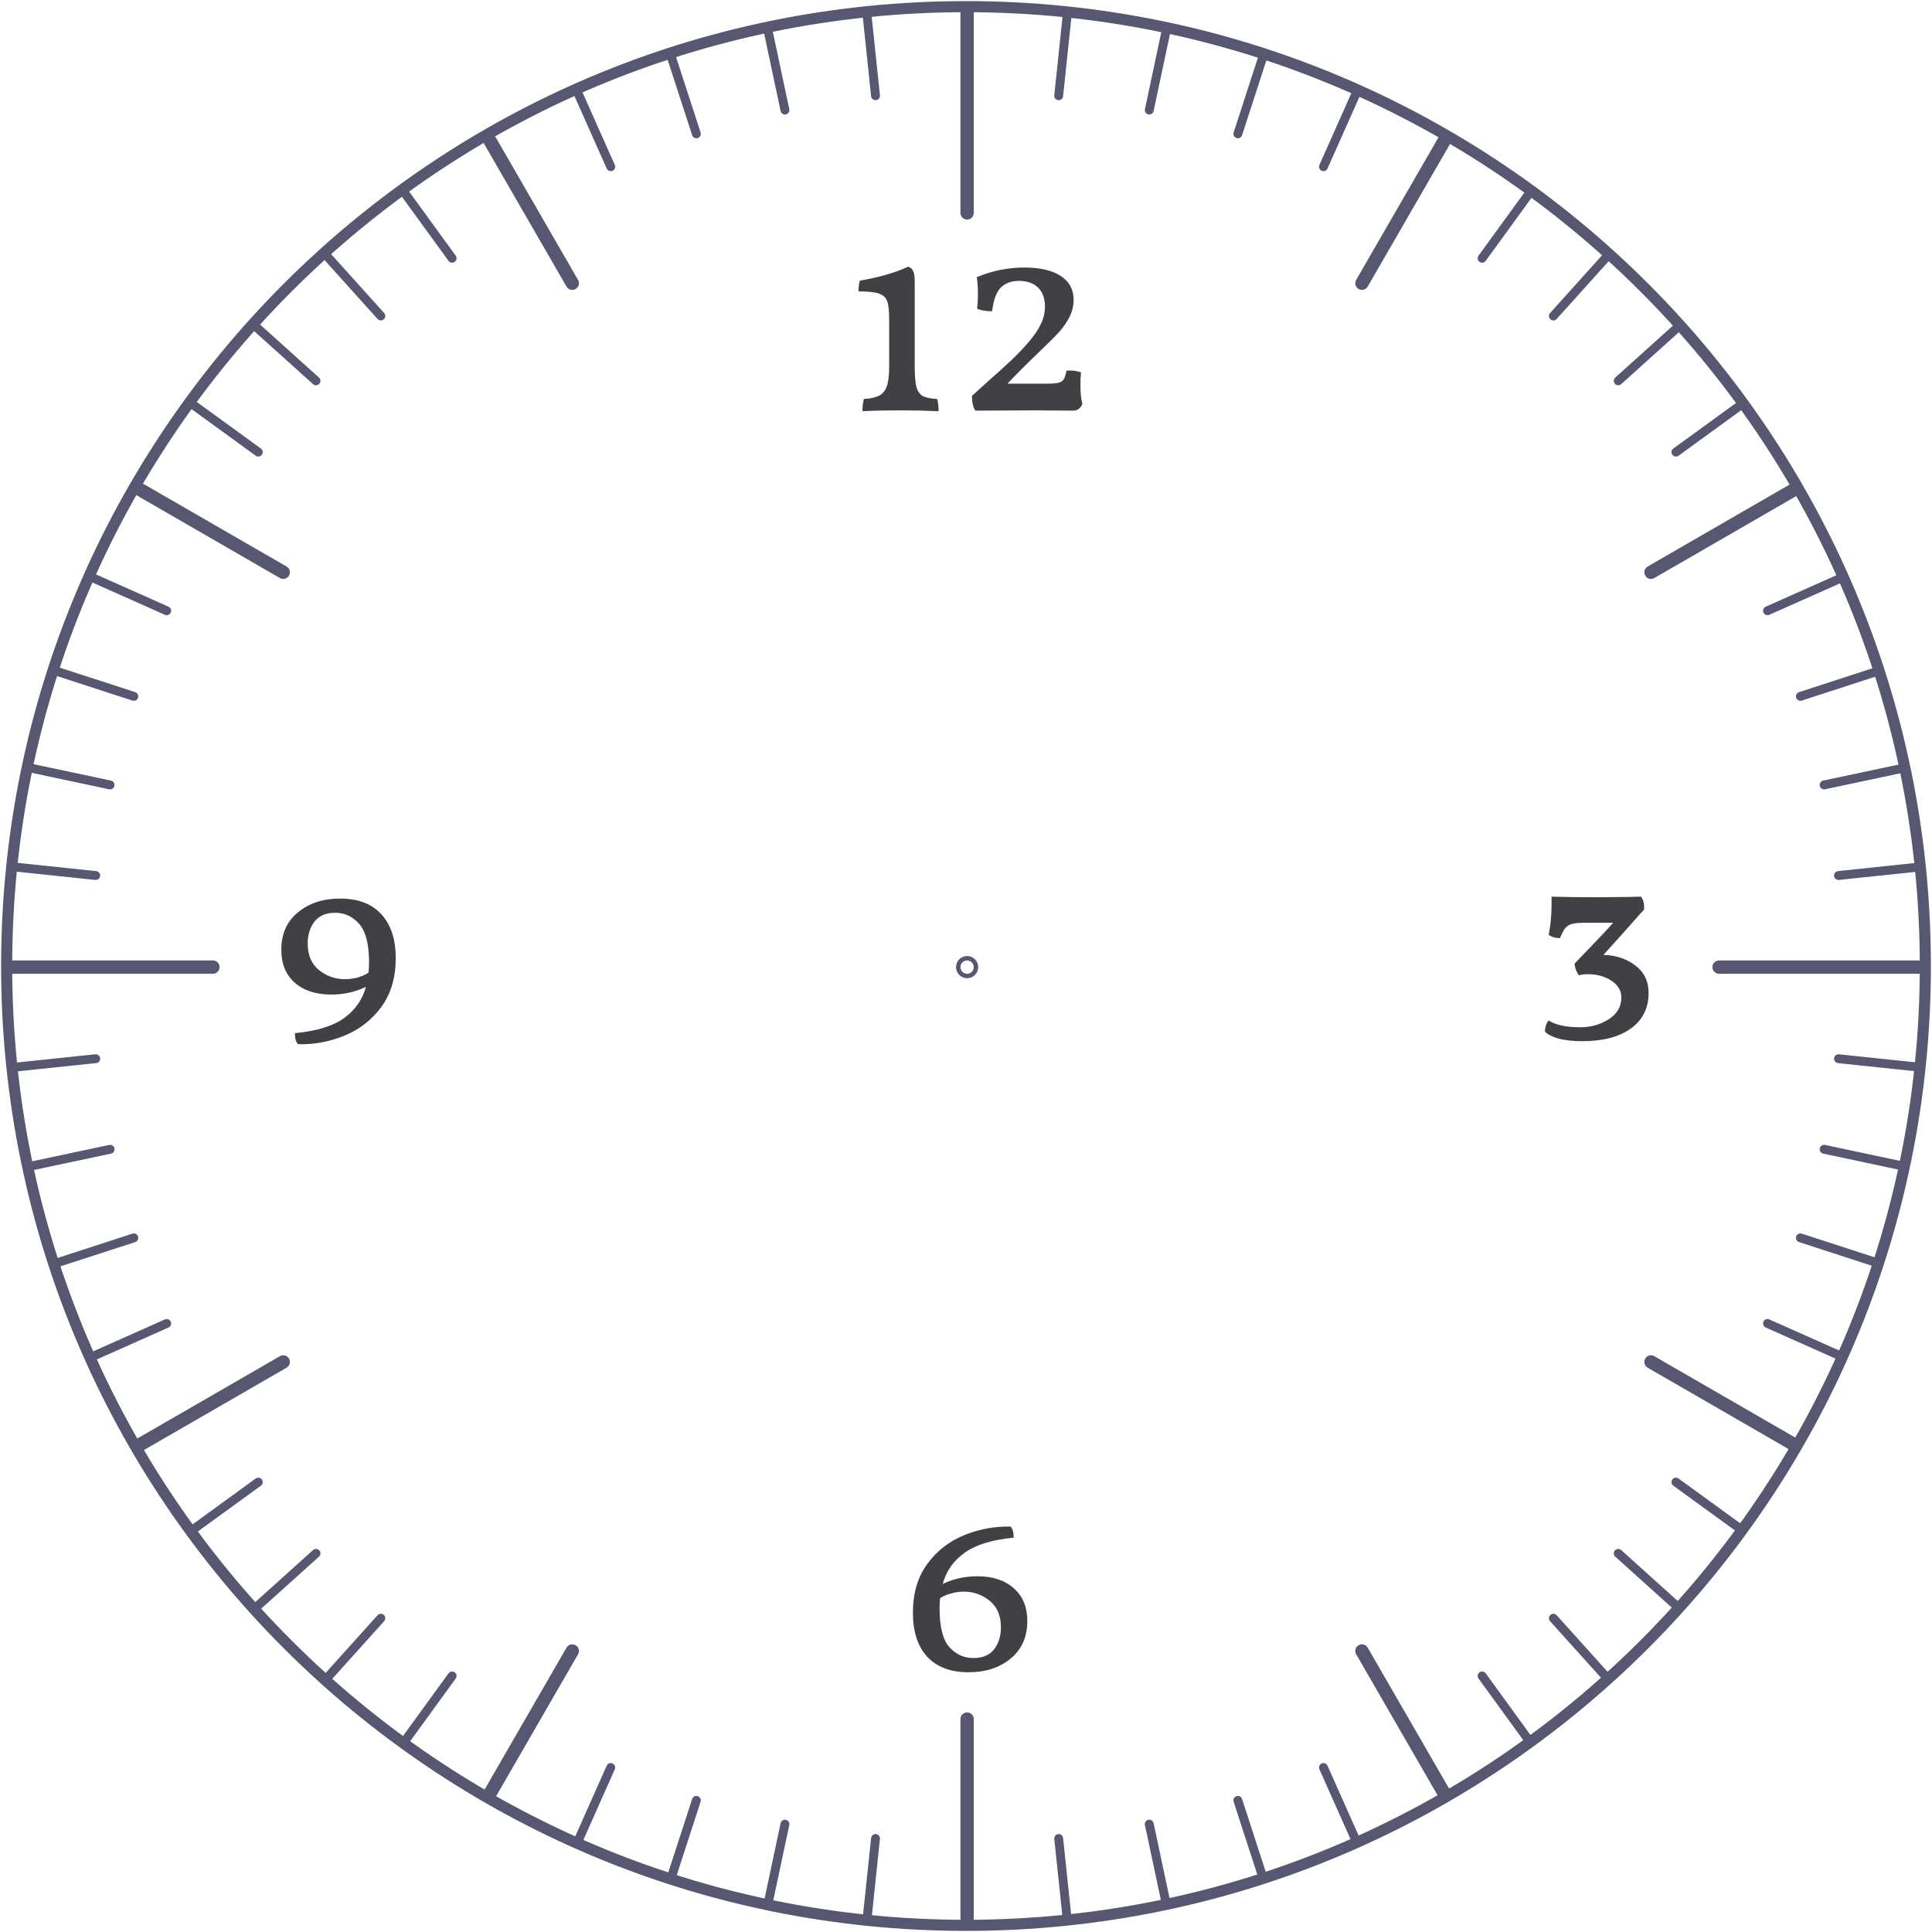
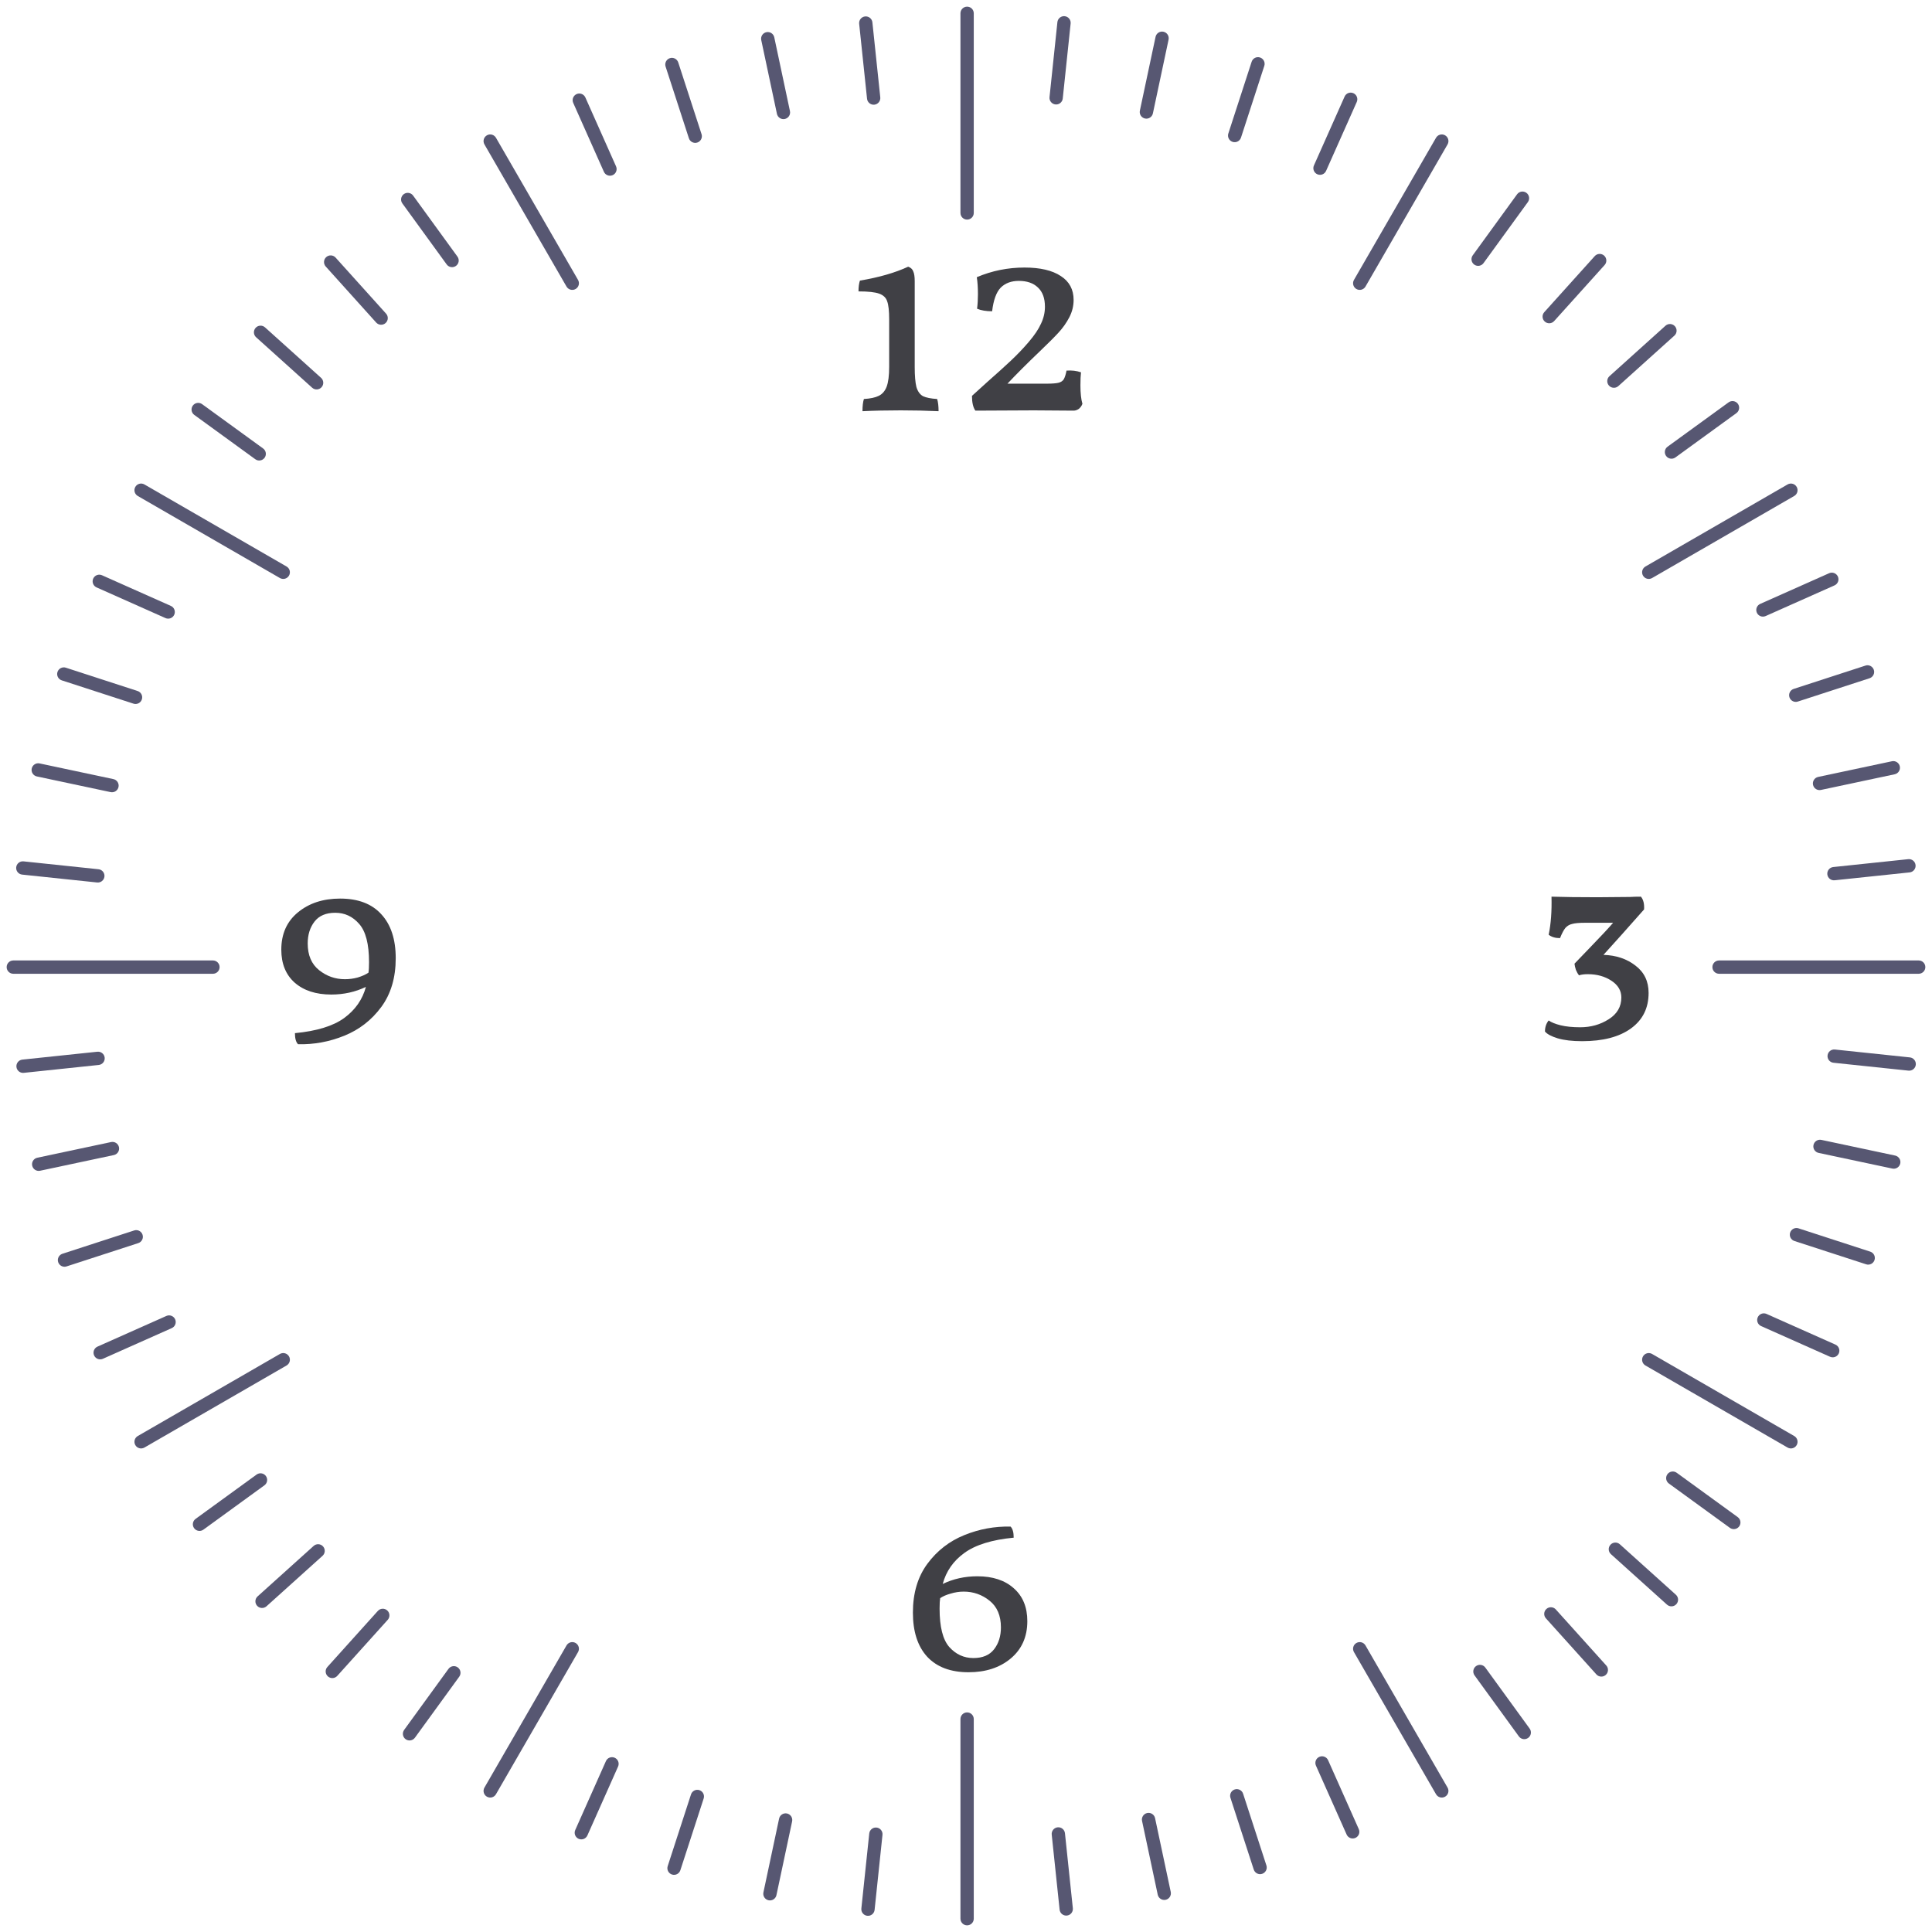
<svg xmlns="http://www.w3.org/2000/svg" viewBox="0 0 871 871" fill="none">
-   <circle cx="435.5" cy="435.5" r="432.5" stroke="#575772" stroke-width="5" />
-   <circle cx="436" cy="436" r="4" stroke="#575772" stroke-width="2" />
  <rect x="433" y="3" width="6" height="96" rx="3" fill="#575772" />
  <rect x="868" y="433" width="6" height="96" rx="3" transform="rotate(90 868 433)" fill="#575772" />
  <rect x="439" y="868" width="6" height="96" rx="3" transform="rotate(180 439 868)" fill="#575772" />
-   <rect x="3" y="439" width="6" height="96" rx="3" transform="rotate(-90 3 439)" fill="#575772" />
-   <rect x="479.272" y="5.163" width="4" height="40" rx="2" transform="rotate(6 479.272 5.16296)" fill="#575772" />
-   <rect x="524.069" y="12.046" width="4" height="40" rx="2" transform="rotate(12 524.069 12.0463)" fill="#575772" />
-   <rect x="567.902" y="23.575" width="4" height="40" rx="2" transform="rotate(18 567.902 23.5745)" fill="#575772" />
-   <rect x="610.29" y="39.621" width="4" height="40" rx="2" transform="rotate(24 610.29 39.6213)" fill="#575772" />
-   <rect x="649.902" y="59.511" width="6" height="80" rx="3" transform="rotate(30 649.902 59.511)" fill="#575772" />
-   <rect x="688.893" y="84.52" width="4" height="40" rx="2" transform="rotate(36 688.893 84.5201)" fill="#575772" />
-   <rect x="724.247" y="112.88" width="4" height="40" rx="2" transform="rotate(42 724.247 112.88)" fill="#575772" />
-   <rect x="756.443" y="144.78" width="4" height="40" rx="2" transform="rotate(48 756.443 144.78)" fill="#575772" />
-   <rect x="785.129" y="179.871" width="4" height="40" rx="2" transform="rotate(54 785.129 179.871)" fill="#575772" />
-   <rect x="809.489" y="216.902" width="6" height="80" rx="3" transform="rotate(60 809.489 216.902)" fill="#575772" />
-   <rect x="830.752" y="258.056" width="4" height="40" rx="2" transform="rotate(66 830.752 258.056)" fill="#575772" />
-   <rect x="847.189" y="300.294" width="4" height="40" rx="2" transform="rotate(72 847.189 300.294)" fill="#575772" />
-   <rect x="859.122" y="344.018" width="4" height="40" rx="2" transform="rotate(78 859.122 344.018)" fill="#575772" />
-   <rect x="866.419" y="388.75" width="4" height="40" rx="2" transform="rotate(84 866.419 388.75)" fill="#575772" />
-   <rect x="866.837" y="479.272" width="4" height="40" rx="2" transform="rotate(96 866.837 479.272)" fill="#575772" />
-   <rect x="859.954" y="524.069" width="4" height="40" rx="2" transform="rotate(102 859.954 524.069)" fill="#575772" />
-   <rect x="848.426" y="567.902" width="4" height="40" rx="2" transform="rotate(108 848.426 567.902)" fill="#575772" />
-   <rect x="832.379" y="610.29" width="4" height="40" rx="2" transform="rotate(114 832.379 610.29)" fill="#575772" />
-   <rect x="812.489" y="649.902" width="6" height="80" rx="3" transform="rotate(120 812.489 649.902)" fill="#575772" />
-   <rect x="787.48" y="688.893" width="4" height="40" rx="2" transform="rotate(126 787.48 688.893)" fill="#575772" />
-   <rect x="759.12" y="724.247" width="4" height="40" rx="2" transform="rotate(132 759.12 724.247)" fill="#575772" />
-   <rect x="727.22" y="756.443" width="4" height="40" rx="2" transform="rotate(138 727.22 756.443)" fill="#575772" />
-   <rect x="692.129" y="785.129" width="4" height="40" rx="2" transform="rotate(144 692.129 785.129)" fill="#575772" />
-   <rect x="655.098" y="809.489" width="6" height="80" rx="3" transform="rotate(150 655.098 809.489)" fill="#575772" />
-   <rect x="613.944" y="830.752" width="4" height="40" rx="2" transform="rotate(156 613.944 830.752)" fill="#575772" />
-   <rect x="571.707" y="847.189" width="4" height="40" rx="2" transform="rotate(162 571.707 847.189)" fill="#575772" />
-   <rect x="527.982" y="859.122" width="4" height="40" rx="2" transform="rotate(168 527.982 859.122)" fill="#575772" />
-   <rect x="483.25" y="866.419" width="4" height="40" rx="2" transform="rotate(174 483.25 866.419)" fill="#575772" />
-   <rect x="392.728" y="866.837" width="4" height="40" rx="2" transform="rotate(-174 392.728 866.837)" fill="#575772" />
-   <rect x="347.931" y="859.954" width="4" height="40" rx="2" transform="rotate(-168 347.931 859.954)" fill="#575772" />
-   <rect x="304.098" y="848.426" width="4" height="40" rx="2" transform="rotate(-162 304.098 848.426)" fill="#575772" />
-   <rect x="261.71" y="832.379" width="4" height="40" rx="2" transform="rotate(-156 261.71 832.379)" fill="#575772" />
-   <rect x="222.098" y="812.489" width="6" height="80" rx="3" transform="rotate(-150 222.098 812.489)" fill="#575772" />
-   <rect x="183.107" y="787.48" width="4" height="40" rx="2" transform="rotate(-144 183.107 787.48)" fill="#575772" />
-   <rect x="147.753" y="759.12" width="4" height="40" rx="2" transform="rotate(-138 147.753 759.12)" fill="#575772" />
-   <rect x="115.557" y="727.22" width="4" height="40" rx="2" transform="rotate(-132 115.557 727.22)" fill="#575772" />
-   <rect x="86.871" y="692.129" width="4" height="40" rx="2" transform="rotate(-126 86.8713 692.129)" fill="#575772" />
-   <rect x="62.511" y="655.098" width="6" height="80" rx="3" transform="rotate(-120 62.511 655.098)" fill="#575772" />
-   <rect x="41.248" y="613.944" width="4" height="40" rx="2" transform="rotate(-114 41.2483 613.944)" fill="#575772" />
-   <rect x="24.811" y="571.706" width="4" height="40" rx="2" transform="rotate(-108 24.8105 571.706)" fill="#575772" />
-   <rect x="12.878" y="527.982" width="4" height="40" rx="2" transform="rotate(-102 12.8779 527.982)" fill="#575772" />
-   <rect x="5.581" y="483.25" width="4" height="40" rx="2" transform="rotate(-96 5.58112 483.25)" fill="#575772" />
-   <rect x="5.163" y="392.728" width="4" height="40" rx="2" transform="rotate(-84 5.16296 392.728)" fill="#575772" />
-   <rect x="12.046" y="347.931" width="4" height="40" rx="2" transform="rotate(-78 12.0463 347.931)" fill="#575772" />
-   <rect x="23.575" y="304.098" width="4" height="40" rx="2" transform="rotate(-72 23.5745 304.098)" fill="#575772" />
-   <rect x="39.621" y="261.71" width="4" height="40" rx="2" transform="rotate(-66 39.6213 261.71)" fill="#575772" />
-   <rect x="59.511" y="222.098" width="6" height="80" rx="3" transform="rotate(-60 59.511 222.098)" fill="#575772" />
-   <rect x="84.52" y="183.107" width="4" height="40" rx="2" transform="rotate(-54 84.5201 183.107)" fill="#575772" />
-   <rect x="112.88" y="147.753" width="4" height="40" rx="2" transform="rotate(-48 112.88 147.753)" fill="#575772" />
-   <rect x="144.78" y="115.557" width="4" height="40" rx="2" transform="rotate(-42 144.78 115.557)" fill="#575772" />
-   <rect x="179.871" y="86.871" width="4" height="40" rx="2" transform="rotate(-36 179.871 86.8713)" fill="#575772" />
-   <rect x="216.902" y="62.511" width="6" height="80" rx="3" transform="rotate(-30 216.902 62.511)" fill="#575772" />
-   <rect x="258.056" y="41.248" width="4" height="40" rx="2" transform="rotate(-24 258.056 41.2483)" fill="#575772" />
-   <rect x="300.294" y="24.811" width="4" height="40" rx="2" transform="rotate(-18 300.294 24.8105)" fill="#575772" />
-   <rect x="344.018" y="12.878" width="4" height="40" rx="2" transform="rotate(-12 344.018 12.8779)" fill="#575772" />
-   <rect x="388.75" y="5.581" width="4" height="40" rx="2" transform="rotate(-6 388.75 5.58105)" fill="#575772" />
-   <path d="M400.862 143.912C400.862 140.157 400.563 137.469 399.966 135.848C399.454 134.227 398.259 133.075 396.382 132.392C394.504 131.709 391.39 131.368 387.038 131.368C387.038 129.405 387.251 127.784 387.678 126.504C396.296 125.053 403.55 122.963 409.438 120.232C410.632 120.659 411.4 121.384 411.742 122.408C412.168 123.347 412.382 124.797 412.382 126.76V165.416C412.382 169.427 412.638 172.456 413.15 174.504C413.747 176.467 414.728 177.832 416.094 178.6C417.544 179.283 419.678 179.709 422.494 179.88C422.92 181.245 423.134 183.08 423.134 185.384C417.758 185.128 412.083 185 406.11 185C399.624 185 393.864 185.128 388.83 185.384C388.83 183.08 389.043 181.245 389.47 179.88C392.371 179.709 394.59 179.24 396.126 178.472C397.747 177.704 398.942 176.339 399.71 174.376C400.478 172.328 400.862 169.341 400.862 165.416V143.912ZM487.344 167.848C487.173 169.299 487.088 171.261 487.088 173.736C487.088 177.235 487.386 180.008 487.984 182.056C487.642 182.995 487.088 183.763 486.32 184.36C485.552 184.872 484.784 185.128 484.016 185.128L466.096 185L439.728 185.128C438.704 183.677 438.192 181.459 438.192 178.472L445.104 172.2C449.37 168.445 452.912 165.245 455.728 162.6C458.629 159.869 461.317 157.053 463.792 154.152C466.352 151.165 468.186 148.435 469.296 145.96C470.49 143.485 471.088 140.925 471.088 138.28C471.088 134.44 470.021 131.539 467.888 129.576C465.84 127.613 462.981 126.632 459.312 126.632C455.898 126.632 453.168 127.656 451.12 129.704C449.157 131.752 447.877 135.293 447.28 140.328C444.549 140.328 442.288 139.944 440.496 139.176C440.752 137.128 440.88 134.952 440.88 132.648C440.88 129.661 440.709 127.101 440.368 124.968C447.194 122.067 454.362 120.616 461.872 120.616C468.954 120.616 474.416 121.896 478.256 124.456C482.096 126.931 484.016 130.515 484.016 135.208C484.016 137.939 483.376 140.541 482.096 143.016C480.816 145.491 479.194 147.795 477.232 149.928C475.269 152.061 472.41 154.92 468.656 158.504C462.938 163.965 458.117 168.787 454.192 172.968H471.856C474.245 172.968 475.994 172.84 477.104 172.584C478.213 172.328 479.024 171.816 479.536 171.048C480.048 170.195 480.474 168.872 480.816 167.08C483.205 166.909 485.381 167.165 487.344 167.848Z" fill="#404045" />
-   <path d="M722.884 430.484C728.601 430.655 733.423 432.276 737.348 435.348C741.273 438.335 743.236 442.431 743.236 447.636C743.236 454.463 740.591 459.796 735.3 463.636C730.009 467.476 722.671 469.396 713.284 469.396C708.847 469.396 705.177 468.969 702.276 468.116C699.46 467.263 697.54 466.239 696.516 465.044C696.516 463.081 697.071 461.417 698.18 460.052C699.375 460.905 701.167 461.631 703.556 462.228C706.031 462.825 708.975 463.124 712.388 463.124C717.167 463.124 721.433 461.929 725.188 459.54C729.028 457.151 730.948 453.865 730.948 449.684C730.948 446.612 729.455 444.095 726.468 442.132C723.481 440.169 719.94 439.188 715.844 439.188C714.223 439.188 712.9 439.359 711.876 439.7C711.364 439.103 710.895 438.292 710.468 437.268C710.127 436.244 709.913 435.305 709.828 434.452L716.356 427.668C721.647 422.207 725.273 418.324 727.236 416.02H714.436C711.876 416.02 709.999 416.191 708.804 416.532C707.609 416.788 706.585 417.385 705.732 418.324C704.964 419.263 704.153 420.799 703.3 422.932C701.167 422.932 699.46 422.42 698.18 421.396C699.204 416.532 699.631 410.815 699.46 404.244C704.921 404.415 711.833 404.5 720.196 404.5L734.916 404.372C736.281 404.287 737.903 404.244 739.78 404.244C740.889 405.609 741.359 407.529 741.188 410.004L731.076 421.396C727.151 425.748 724.42 428.777 722.884 430.484Z" fill="#404045" />
-   <path d="M440.62 710.632C447.532 710.632 452.993 712.424 457.004 716.008C461.1 719.592 463.148 724.541 463.148 730.856C463.148 737.939 460.63 743.571 455.596 747.752C450.646 751.848 444.332 753.896 436.652 753.896C428.545 753.896 422.316 751.549 417.964 746.856C413.697 742.163 411.564 735.549 411.564 727.016C411.564 718.227 413.74 710.888 418.092 705C422.444 699.112 427.99 694.803 434.732 692.072C441.473 689.341 448.428 688.061 455.596 688.232C456.534 689.171 457.004 690.835 457.004 693.224C447.19 694.163 439.766 696.467 434.732 700.136C429.782 703.72 426.54 708.371 425.003 714.088C429.782 711.784 434.988 710.632 440.62 710.632ZM438.828 747.496C443.009 747.496 446.124 746.173 448.172 743.528C450.22 740.883 451.244 737.597 451.244 733.672C451.244 728.381 449.537 724.371 446.124 721.64C442.71 718.909 438.828 717.544 434.476 717.544C432.513 717.544 430.55 717.843 428.588 718.44C426.71 718.952 425.132 719.635 423.852 720.488C423.681 721.512 423.596 723.091 423.596 725.224C423.596 733.416 425.046 739.176 427.948 742.504C430.934 745.832 434.561 747.496 438.828 747.496Z" fill="#404045" />
-   <path d="M153.316 405.104C161.422 405.104 167.609 407.451 171.876 412.144C176.228 416.837 178.404 423.451 178.404 431.984C178.404 440.773 176.228 448.112 171.876 454C167.524 459.888 161.977 464.197 155.236 466.928C148.494 469.659 141.54 470.939 134.372 470.768C133.433 469.829 132.964 468.165 132.964 465.776C142.777 464.837 150.158 462.576 155.108 458.992C160.142 455.323 163.428 450.629 164.964 444.912C160.185 447.216 154.98 448.368 149.348 448.368C142.436 448.368 136.932 446.576 132.836 442.992C128.825 439.408 126.82 434.459 126.82 428.144C126.82 421.061 129.294 415.472 134.244 411.376C139.278 407.195 145.636 405.104 153.316 405.104ZM155.492 441.456C157.454 441.456 159.374 441.2 161.252 440.688C163.214 440.091 164.836 439.365 166.116 438.512C166.286 437.488 166.372 435.909 166.372 433.776C166.372 425.584 164.878 419.824 161.892 416.496C158.99 413.168 155.406 411.504 151.14 411.504C146.958 411.504 143.844 412.827 141.796 415.472C139.748 418.117 138.724 421.403 138.724 425.328C138.724 430.619 140.43 434.629 143.844 437.36C147.257 440.091 151.14 441.456 155.492 441.456Z" fill="#404045" />
+   <rect x="3" y="439" width="6" height="96" rx="3" transform="rotate(-90 2.99994 439)" fill="#575772" />
+   <rect x="59.511" y="222.098" width="6" height="80" rx="3" transform="rotate(-60 59.5109 222.098)" fill="#575772" />
+   <rect x="216.902" y="62.511" width="6" height="80" rx="3" transform="rotate(-30 216.902 62.5112)" fill="#575772" />
+   <rect x="387.02" y="7.724" width="6" height="40" rx="3" transform="rotate(-6 387.02 7.72424)" fill="#575772" />
+   <rect x="342.57" y="15.135" width="6" height="40" rx="3" transform="rotate(-12 342.57 15.1351)" fill="#575772" />
+   <rect x="299.139" y="27.152" width="6" height="40" rx="3" transform="rotate(-18 299.139 27.1517)" fill="#575772" />
+   <rect x="257.202" y="43.642" width="6" height="40" rx="3" transform="rotate(-24 257.202 43.6422)" fill="#575772" />
+   <rect x="179.627" y="89.276" width="6" height="40" rx="3" transform="rotate(-36 179.627 89.2756)" fill="#575772" />
+   <rect x="144.838" y="117.918" width="6" height="40" rx="3" transform="rotate(-42 144.838 117.918)" fill="#575772" />
+   <rect x="113.234" y="150.04" width="6" height="40" rx="3" transform="rotate(-48 113.234 150.04)" fill="#575772" />
+   <rect x="85.161" y="185.29" width="6" height="40" rx="3" transform="rotate(-54 85.1607 185.29)" fill="#575772" />
+   <rect x="40.795" y="263.597" width="6" height="40" rx="3" transform="rotate(-66 40.7949 263.597)" fill="#575772" />
+   <rect x="24.988" y="305.797" width="6" height="40" rx="3" transform="rotate(-72 24.9883 305.797)" fill="#575772" />
+   <rect x="13.68" y="349.418" width="6" height="40" rx="3" transform="rotate(-78 13.6795 349.418)" fill="#575772" />
+   <rect x="6.992" y="393.981" width="6" height="40" rx="3" transform="rotate(-84 6.99213 393.981)" fill="#575772" />
+   <path d="M400.861 143.912C400.861 140.158 400.563 137.47 399.965 135.848C399.453 134.227 398.259 133.075 396.381 132.392C394.504 131.71 391.389 131.368 387.037 131.368C387.037 129.406 387.251 127.784 387.677 126.504C396.296 125.054 403.549 122.963 409.437 120.232C410.632 120.659 411.4 121.384 411.741 122.408C412.168 123.347 412.381 124.798 412.381 126.76V165.416C412.381 169.427 412.637 172.456 413.149 174.504C413.747 176.467 414.728 177.832 416.093 178.6C417.544 179.283 419.677 179.71 422.493 179.88C422.92 181.246 423.133 183.08 423.133 185.384C417.757 185.128 412.083 185 406.109 185C399.624 185 393.864 185.128 388.829 185.384C388.829 183.08 389.043 181.246 389.469 179.88C392.371 179.71 394.589 179.24 396.125 178.472C397.747 177.704 398.941 176.339 399.709 174.376C400.477 172.328 400.861 169.342 400.861 165.416V143.912ZM487.343 167.848C487.173 169.299 487.087 171.262 487.087 173.736C487.087 177.235 487.386 180.008 487.983 182.056C487.642 182.995 487.087 183.763 486.319 184.36C485.551 184.872 484.783 185.128 484.015 185.128L466.095 185L439.727 185.128C438.703 183.678 438.191 181.459 438.191 178.472L445.103 172.2C449.37 168.446 452.911 165.246 455.727 162.6C458.629 159.87 461.317 157.054 463.791 154.152C466.351 151.166 468.186 148.435 469.295 145.96C470.49 143.486 471.087 140.926 471.087 138.28C471.087 134.44 470.021 131.539 467.887 129.576C465.839 127.614 462.981 126.632 459.311 126.632C455.898 126.632 453.167 127.656 451.119 129.704C449.157 131.752 447.877 135.294 447.279 140.328C444.549 140.328 442.287 139.944 440.495 139.176C440.751 137.128 440.879 134.952 440.879 132.648C440.879 129.662 440.709 127.102 440.367 124.968C447.194 122.067 454.362 120.616 461.871 120.616C468.954 120.616 474.415 121.896 478.255 124.456C482.095 126.931 484.015 130.515 484.015 135.208C484.015 137.939 483.375 140.542 482.095 143.016C480.815 145.491 479.194 147.795 477.231 149.928C475.269 152.062 472.41 154.92 468.655 158.504C462.938 163.966 458.117 168.787 454.191 172.968H471.855C474.245 172.968 475.994 172.84 477.103 172.584C478.213 172.328 479.023 171.816 479.535 171.048C480.047 170.195 480.474 168.872 480.815 167.08C483.205 166.91 485.381 167.166 487.343 167.848Z" fill="#404045" />
+   <path d="M722.884 430.484C728.601 430.655 733.423 432.276 737.348 435.348C741.273 438.335 743.236 442.431 743.236 447.636C743.236 454.463 740.591 459.796 735.3 463.636C730.009 467.476 722.671 469.396 713.284 469.396C708.847 469.396 705.177 468.97 702.276 468.116C699.46 467.263 697.54 466.239 696.516 465.044C696.516 463.082 697.071 461.418 698.18 460.052C699.375 460.906 701.167 461.631 703.556 462.228C706.031 462.826 708.975 463.124 712.388 463.124C717.167 463.124 721.433 461.93 725.188 459.54C729.028 457.151 730.948 453.866 730.948 449.684C730.948 446.612 729.455 444.095 726.468 442.132C723.481 440.17 719.94 439.188 715.844 439.188C714.223 439.188 712.9 439.359 711.876 439.7C711.364 439.103 710.895 438.292 710.468 437.268C710.127 436.244 709.913 435.306 709.828 434.452L716.356 427.668C721.647 422.207 725.273 418.324 727.236 416.02H714.436C711.876 416.02 709.999 416.191 708.804 416.532C707.609 416.788 706.585 417.386 705.732 418.324C704.964 419.263 704.153 420.799 703.3 422.932C701.167 422.932 699.46 422.42 698.18 421.396C699.204 416.532 699.631 410.815 699.46 404.244C704.921 404.415 711.833 404.5 720.196 404.5L734.916 404.372C736.281 404.287 737.903 404.244 739.78 404.244C740.889 405.61 741.359 407.53 741.188 410.004L731.076 421.396C727.151 425.748 724.42 428.778 722.884 430.484Z" fill="#404045" />
+   <path d="M440.619 710.632C447.531 710.632 452.993 712.424 457.003 716.008C461.099 719.592 463.147 724.542 463.147 730.856C463.147 737.939 460.63 743.571 455.595 747.752C450.646 751.848 444.331 753.896 436.651 753.896C428.545 753.896 422.315 751.55 417.963 746.856C413.697 742.163 411.563 735.55 411.563 727.016C411.563 718.227 413.739 710.888 418.091 705C422.443 699.112 427.99 694.803 434.731 692.072C441.473 689.342 448.427 688.062 455.595 688.232C456.534 689.171 457.003 690.835 457.003 693.224C447.19 694.163 439.766 696.467 434.731 700.136C429.782 703.72 426.539 708.371 425.003 714.088C429.782 711.784 434.987 710.632 440.619 710.632ZM438.827 747.496C443.009 747.496 446.123 746.174 448.171 743.528C450.219 740.883 451.243 737.598 451.243 733.672C451.243 728.382 449.537 724.371 446.123 721.64C442.71 718.91 438.827 717.544 434.475 717.544C432.513 717.544 430.55 717.843 428.587 718.44C426.71 718.952 425.131 719.635 423.851 720.488C423.681 721.512 423.595 723.091 423.595 725.224C423.595 733.416 425.046 739.176 427.947 742.504C430.934 745.832 434.561 747.496 438.827 747.496Z" fill="#404045" />
+   <path d="M153.315 405.104C161.422 405.104 167.609 407.451 171.875 412.144C176.227 416.838 178.403 423.451 178.403 431.984C178.403 440.774 176.227 448.112 171.875 454C167.523 459.888 161.977 464.198 155.235 466.928C148.494 469.659 141.539 470.939 134.371 470.768C133.433 469.83 132.963 468.166 132.963 465.776C142.777 464.838 150.158 462.576 155.107 458.992C160.142 455.323 163.427 450.63 164.963 444.912C160.185 447.216 154.979 448.368 149.347 448.368C142.435 448.368 136.931 446.576 132.835 442.992C128.825 439.408 126.819 434.459 126.819 428.144C126.819 421.062 129.294 415.472 134.243 411.376C139.278 407.195 145.635 405.104 153.315 405.104ZM155.491 441.456C157.454 441.456 159.374 441.2 161.251 440.688C163.214 440.091 164.835 439.366 166.115 438.512C166.286 437.488 166.371 435.91 166.371 433.776C166.371 425.584 164.878 419.824 161.891 416.496C158.99 413.168 155.406 411.504 151.139 411.504C146.958 411.504 143.843 412.827 141.795 415.472C139.747 418.118 138.723 421.403 138.723 425.328C138.723 430.619 140.43 434.63 143.843 437.36C147.257 440.091 151.139 441.456 155.491 441.456Z" fill="#404045" />
+   <rect x="648.902" y="59.511" width="6" height="80" rx="3" transform="rotate(30 648.902 59.5112)" fill="#575772" />
+   <rect x="808.489" y="216.902" width="6" height="80" rx="3" transform="rotate(60 808.489 216.902)" fill="#575772" />
+   <rect x="863.276" y="387.02" width="6" height="40" rx="3" transform="rotate(84 863.276 387.02)" fill="#575772" />
+   <rect x="855.865" y="342.571" width="6" height="40" rx="3" transform="rotate(78 855.865 342.571)" fill="#575772" />
+   <rect x="843.848" y="299.14" width="6" height="40" rx="3" transform="rotate(72 843.848 299.14)" fill="#575772" />
+   <rect x="827.358" y="257.203" width="6" height="40" rx="3" transform="rotate(66 827.358 257.203)" fill="#575772" />
+   <rect x="781.724" y="179.627" width="6" height="40" rx="3" transform="rotate(54 781.724 179.627)" fill="#575772" />
+   <rect x="753.082" y="144.838" width="6" height="40" rx="3" transform="rotate(48 753.082 144.838)" fill="#575772" />
+   <rect x="720.96" y="113.234" width="6" height="40" rx="3" transform="rotate(42 720.96 113.234)" fill="#575772" />
+   <rect x="685.71" y="85.161" width="6" height="40" rx="3" transform="rotate(36 685.71 85.161)" fill="#575772" />
+   <rect x="607.403" y="40.795" width="6" height="40" rx="3" transform="rotate(24 607.403 40.7952)" fill="#575772" />
+   <rect x="565.203" y="24.989" width="6" height="40" rx="3" transform="rotate(18 565.203 24.9886)" fill="#575772" />
+   <rect x="521.582" y="13.68" width="6" height="40" rx="3" transform="rotate(12 521.582 13.6798)" fill="#575772" />
+   <rect x="477.019" y="6.992" width="6" height="40" rx="3" transform="rotate(6 477.019 6.99243)" fill="#575772" />
+   <rect x="811.489" y="648.902" width="6" height="80" rx="3" transform="rotate(120 811.489 648.902)" fill="#575772" />
+   <rect x="654.098" y="808.489" width="6" height="80" rx="3" transform="rotate(150 654.098 808.489)" fill="#575772" />
+   <rect x="483.98" y="863.276" width="6" height="40" rx="3" transform="rotate(174 483.98 863.276)" fill="#575772" />
+   <rect x="528.43" y="855.865" width="6" height="40" rx="3" transform="rotate(168 528.43 855.865)" fill="#575772" />
+   <rect x="571.861" y="843.849" width="6" height="40" rx="3" transform="rotate(162 571.861 843.849)" fill="#575772" />
+   <rect x="613.798" y="827.358" width="6" height="40" rx="3" transform="rotate(156 613.798 827.358)" fill="#575772" />
+   <rect x="691.373" y="781.725" width="6" height="40" rx="3" transform="rotate(144 691.373 781.725)" fill="#575772" />
+   <rect x="726.162" y="753.082" width="6" height="40" rx="3" transform="rotate(138 726.162 753.082)" fill="#575772" />
+   <rect x="757.766" y="720.96" width="6" height="40" rx="3" transform="rotate(132 757.766 720.96)" fill="#575772" />
+   <rect x="785.839" y="685.71" width="6" height="40" rx="3" transform="rotate(126 785.839 685.71)" fill="#575772" />
+   <rect x="830.205" y="607.403" width="6" height="40" rx="3" transform="rotate(114 830.205 607.403)" fill="#575772" />
+   <rect x="846.012" y="565.203" width="6" height="40" rx="3" transform="rotate(108 846.012 565.203)" fill="#575772" />
+   <rect x="857.32" y="521.583" width="6" height="40" rx="3" transform="rotate(102 857.32 521.583)" fill="#575772" />
+   <rect x="864.008" y="477.019" width="6" height="40" rx="3" transform="rotate(96 864.008 477.019)" fill="#575772" />
+   <rect x="222.098" y="811.489" width="6" height="80" rx="3" transform="rotate(-150 222.098 811.489)" fill="#575772" />
+   <rect x="62.511" y="654.098" width="6" height="80" rx="3" transform="rotate(-120 62.511 654.098)" fill="#575772" />
+   <rect x="7.724" y="483.981" width="6" height="40" rx="3" transform="rotate(-96 7.72397 483.981)" fill="#575772" />
+   <rect x="15.135" y="528.43" width="6" height="40" rx="3" transform="rotate(-102 15.1349 528.43)" fill="#575772" />
+   <rect x="27.151" y="571.861" width="6" height="40" rx="3" transform="rotate(-108 27.1515 571.861)" fill="#575772" />
+   <rect x="43.642" y="613.798" width="6" height="40" rx="3" transform="rotate(-114 43.642 613.798)" fill="#575772" />
+   <rect x="89.275" y="691.373" width="6" height="40" rx="3" transform="rotate(-126 89.2754 691.373)" fill="#575772" />
+   <rect x="117.918" y="726.162" width="6" height="40" rx="3" transform="rotate(-132 117.918 726.162)" fill="#575772" />
+   <rect x="150.04" y="757.766" width="6" height="40" rx="3" transform="rotate(-138 150.04 757.766)" fill="#575772" />
+   <rect x="185.29" y="785.839" width="6" height="40" rx="3" transform="rotate(-144 185.29 785.839)" fill="#575772" />
+   <rect x="263.597" y="830.205" width="6" height="40" rx="3" transform="rotate(-156 263.597 830.205)" fill="#575772" />
+   <rect x="305.797" y="846.012" width="6" height="40" rx="3" transform="rotate(-162 305.797 846.012)" fill="#575772" />
+   <rect x="349.417" y="857.321" width="6" height="40" rx="3" transform="rotate(-168 349.417 857.321)" fill="#575772" />
+   <rect x="393.981" y="864.008" width="6" height="40" rx="3" transform="rotate(-174 393.981 864.008)" fill="#575772" />
</svg>
